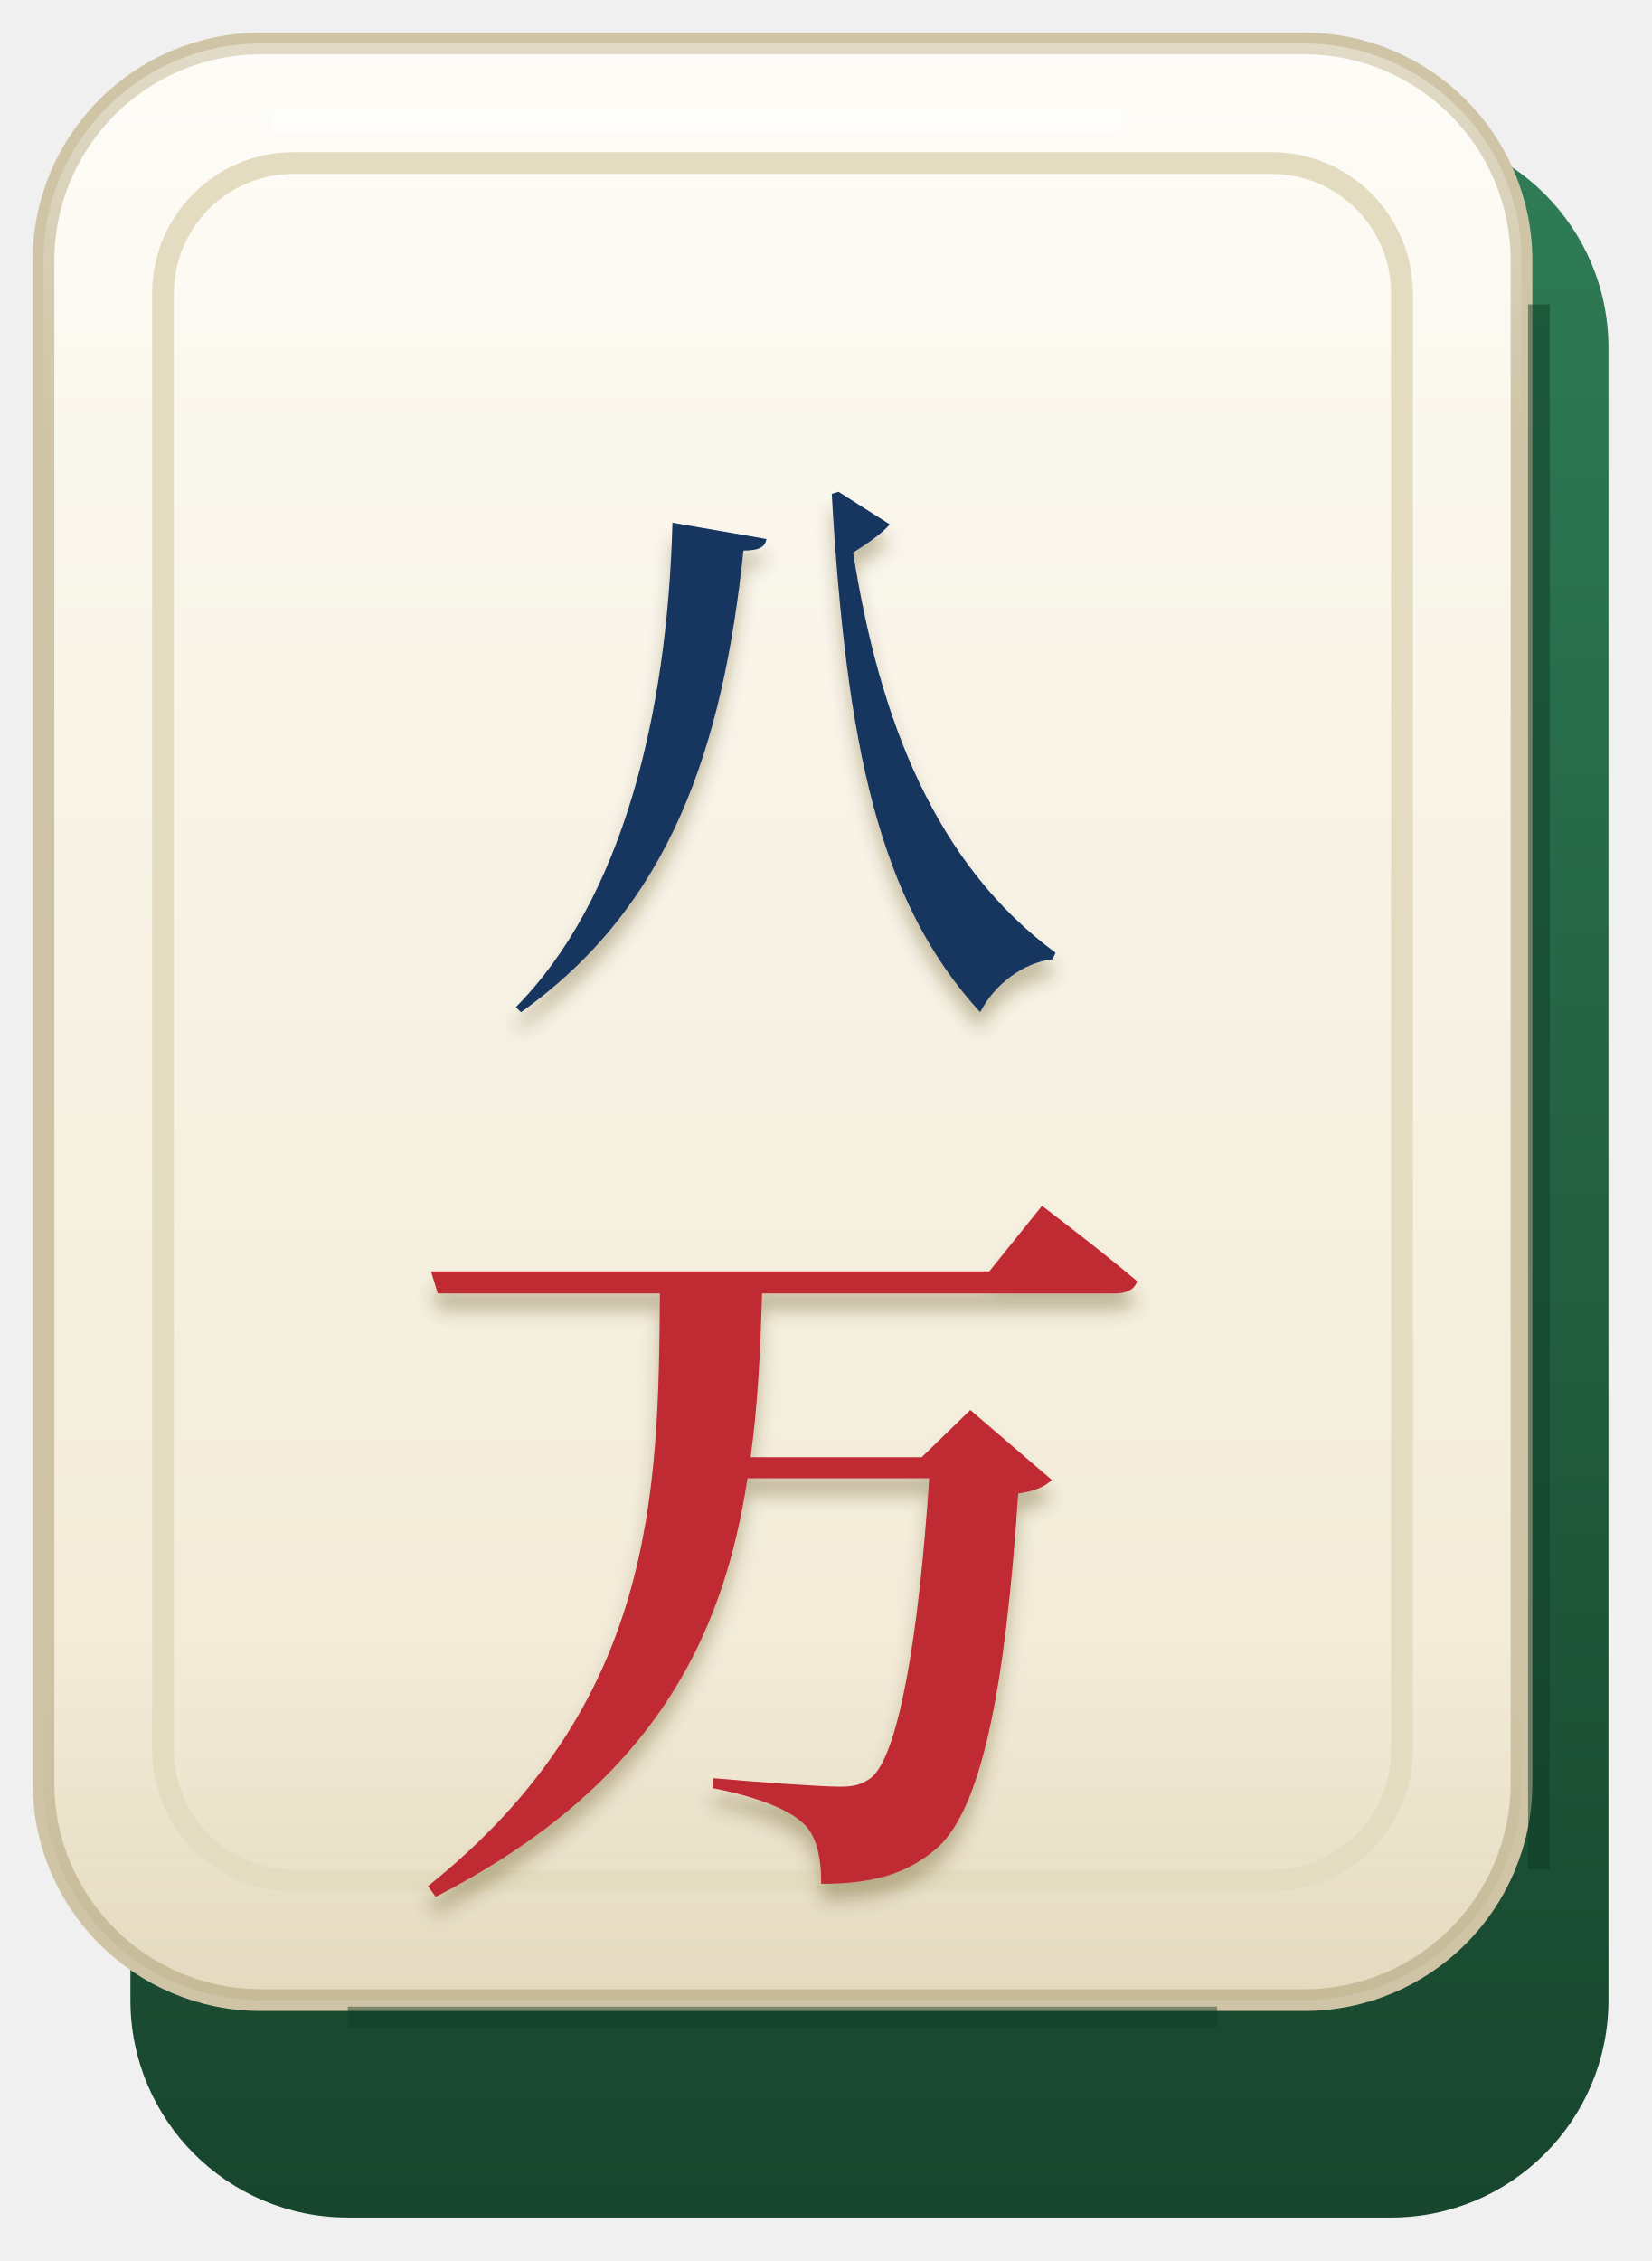
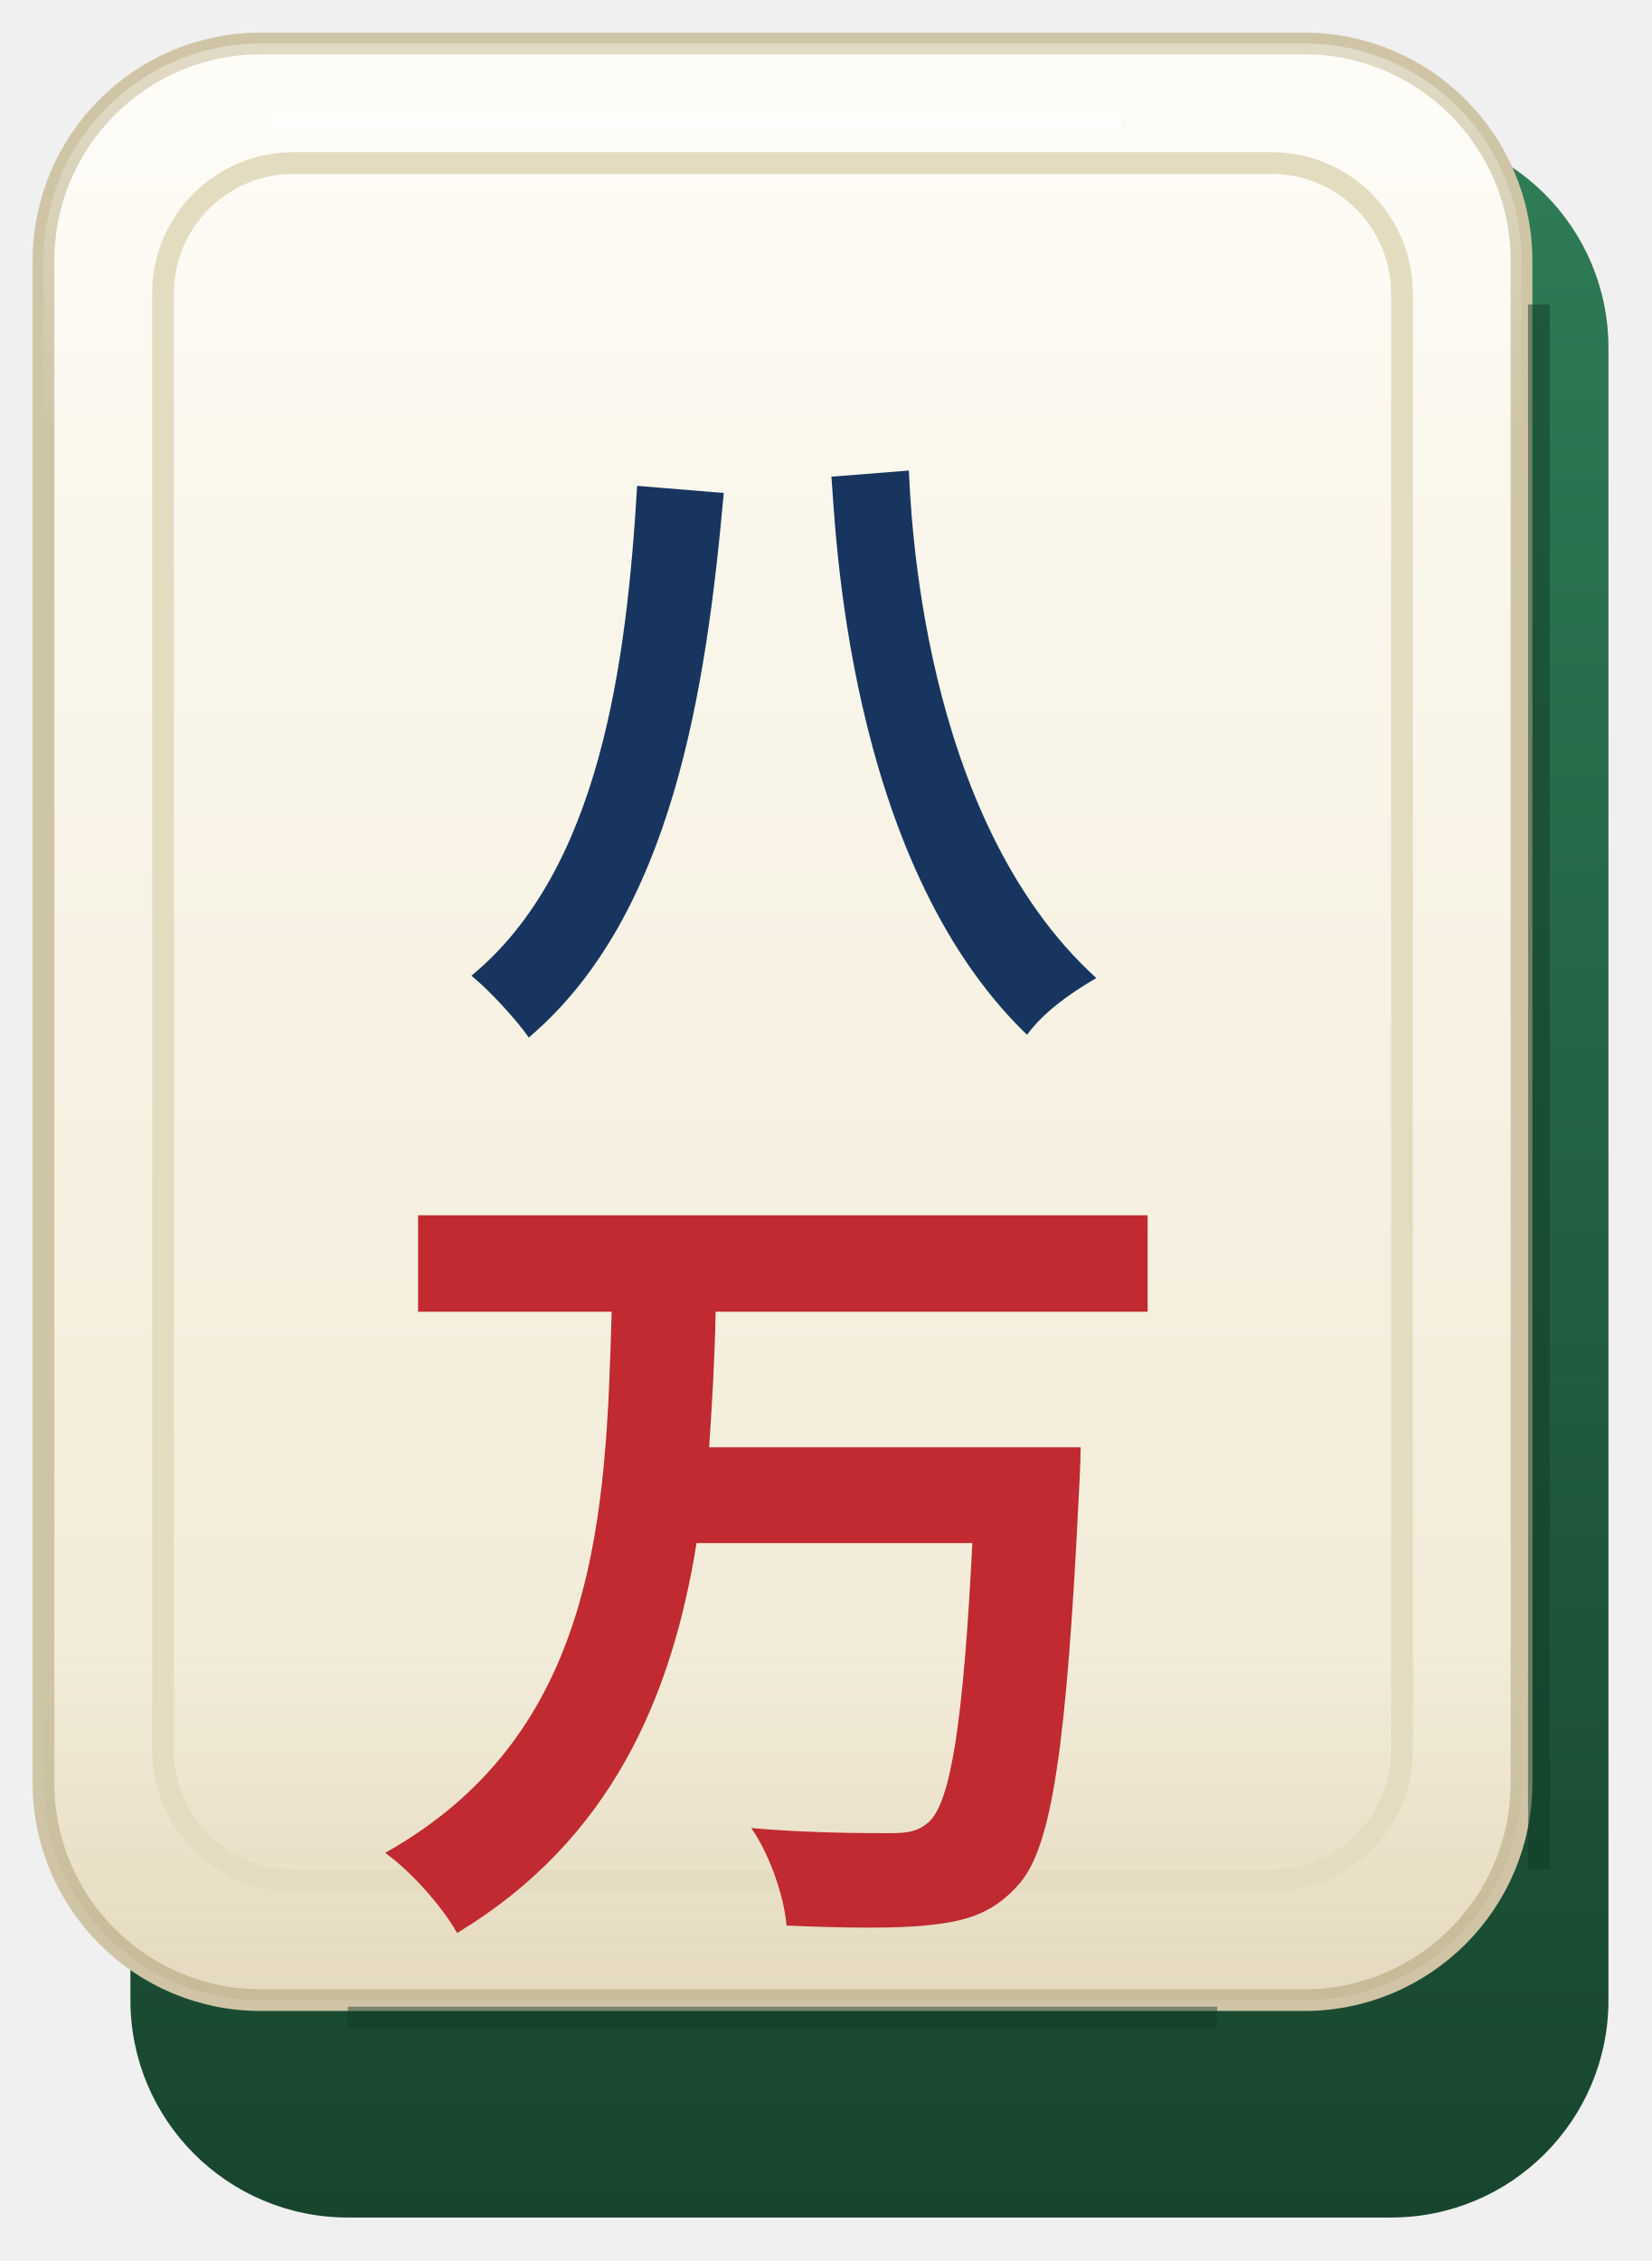
<svg xmlns="http://www.w3.org/2000/svg" viewBox="0 0 76 104">
  <defs>
    <linearGradient id="f" x1="0" y1="0" x2="0" y2="1">
      <stop offset="0" stop-color="#fdfbf4" />
      <stop offset="1" stop-color="#f0e8d2" />
    </linearGradient>
    <linearGradient id="b" x1="0" y1="0" x2="0" y2="1">
      <stop offset="0" stop-color="#2a8a5f" />
      <stop offset="1" stop-color="#1b6444" />
    </linearGradient>
    <linearGradient id="s" x1="0" y1="0" x2="0" y2="1">
      <stop offset="0" stop-color="#2f7d57" />
      <stop offset="1" stop-color="#17452d" />
    </linearGradient>
    <linearGradient id="v" x1="0" y1="0" x2="0" y2="1">
      <stop offset="0" stop-color="#ffffff" stop-opacity=".38" />
      <stop offset=".2" stop-color="#ffffff" stop-opacity="0" />
      <stop offset=".82" stop-color="#8a6c30" stop-opacity="0" />
      <stop offset="1" stop-color="#8a6c30" stop-opacity=".12" />
    </linearGradient>
-     <filter id="e" x="-8%" y="-8%" width="116%" height="116%">
-       <feDropShadow dx="0" dy=".8" stdDeviation=".4" flood-color="#4a3a10" flood-opacity=".3" />
-     </filter>
  </defs>
  <rect x="6" y="6" width="68" height="96" rx="10" fill="url(#s)" />
  <rect x="2" y="2" width="68" height="90" rx="10" fill="url(#f)" stroke="#cfc5a6" />
  <rect x="2" y="2" width="68" height="90" rx="10" fill="url(#v)" />
  <rect x="7.5" y="7.5" width="57" height="79" rx="6" fill="none" stroke="#e4dcc0" />
  <path d="M13 5.6h38" stroke="#fff" stroke-width="1.2" opacity=".55" stroke-linecap="round" />
  <path d="M70.8 14v72" stroke="#0f3a26" stroke-width="1" opacity=".5" />
  <path d="M16 92.8h40" stroke="#0f3a26" stroke-width="1" opacity=".45" />
-   <g filter="url(#e)">
-     <text x="36" y="33" font-size="26" fill="#17355f" text-anchor="middle" dominant-baseline="central" font-family="'Kaiti SC','STKaiti','KaiTi','楷体','Noto Serif CJK SC','Songti SC',serif" font-weight="600">八</text>
-     <text x="36" y="69" font-size="35" fill="#c02a30" text-anchor="middle" dominant-baseline="central" font-family="'Kaiti SC','STKaiti','KaiTi','楷体','Noto Serif CJK SC','Songti SC',serif" font-weight="600">万</text>
+   <g>
+     <text x="36" y="32" font-size="30" fill="#17355f" text-anchor="middle" dominant-baseline="central" font-family="'PingFang SC','Microsoft YaHei','Noto Sans CJK SC','Hiragino Sans GB',sans-serif" font-weight="700">八</text>
+     <text x="36" y="69" font-size="38" fill="#c02a30" text-anchor="middle" dominant-baseline="central" font-family="'PingFang SC','Microsoft YaHei','Noto Sans CJK SC','Hiragino Sans GB',sans-serif" font-weight="700">万</text>
  </g>
</svg>
